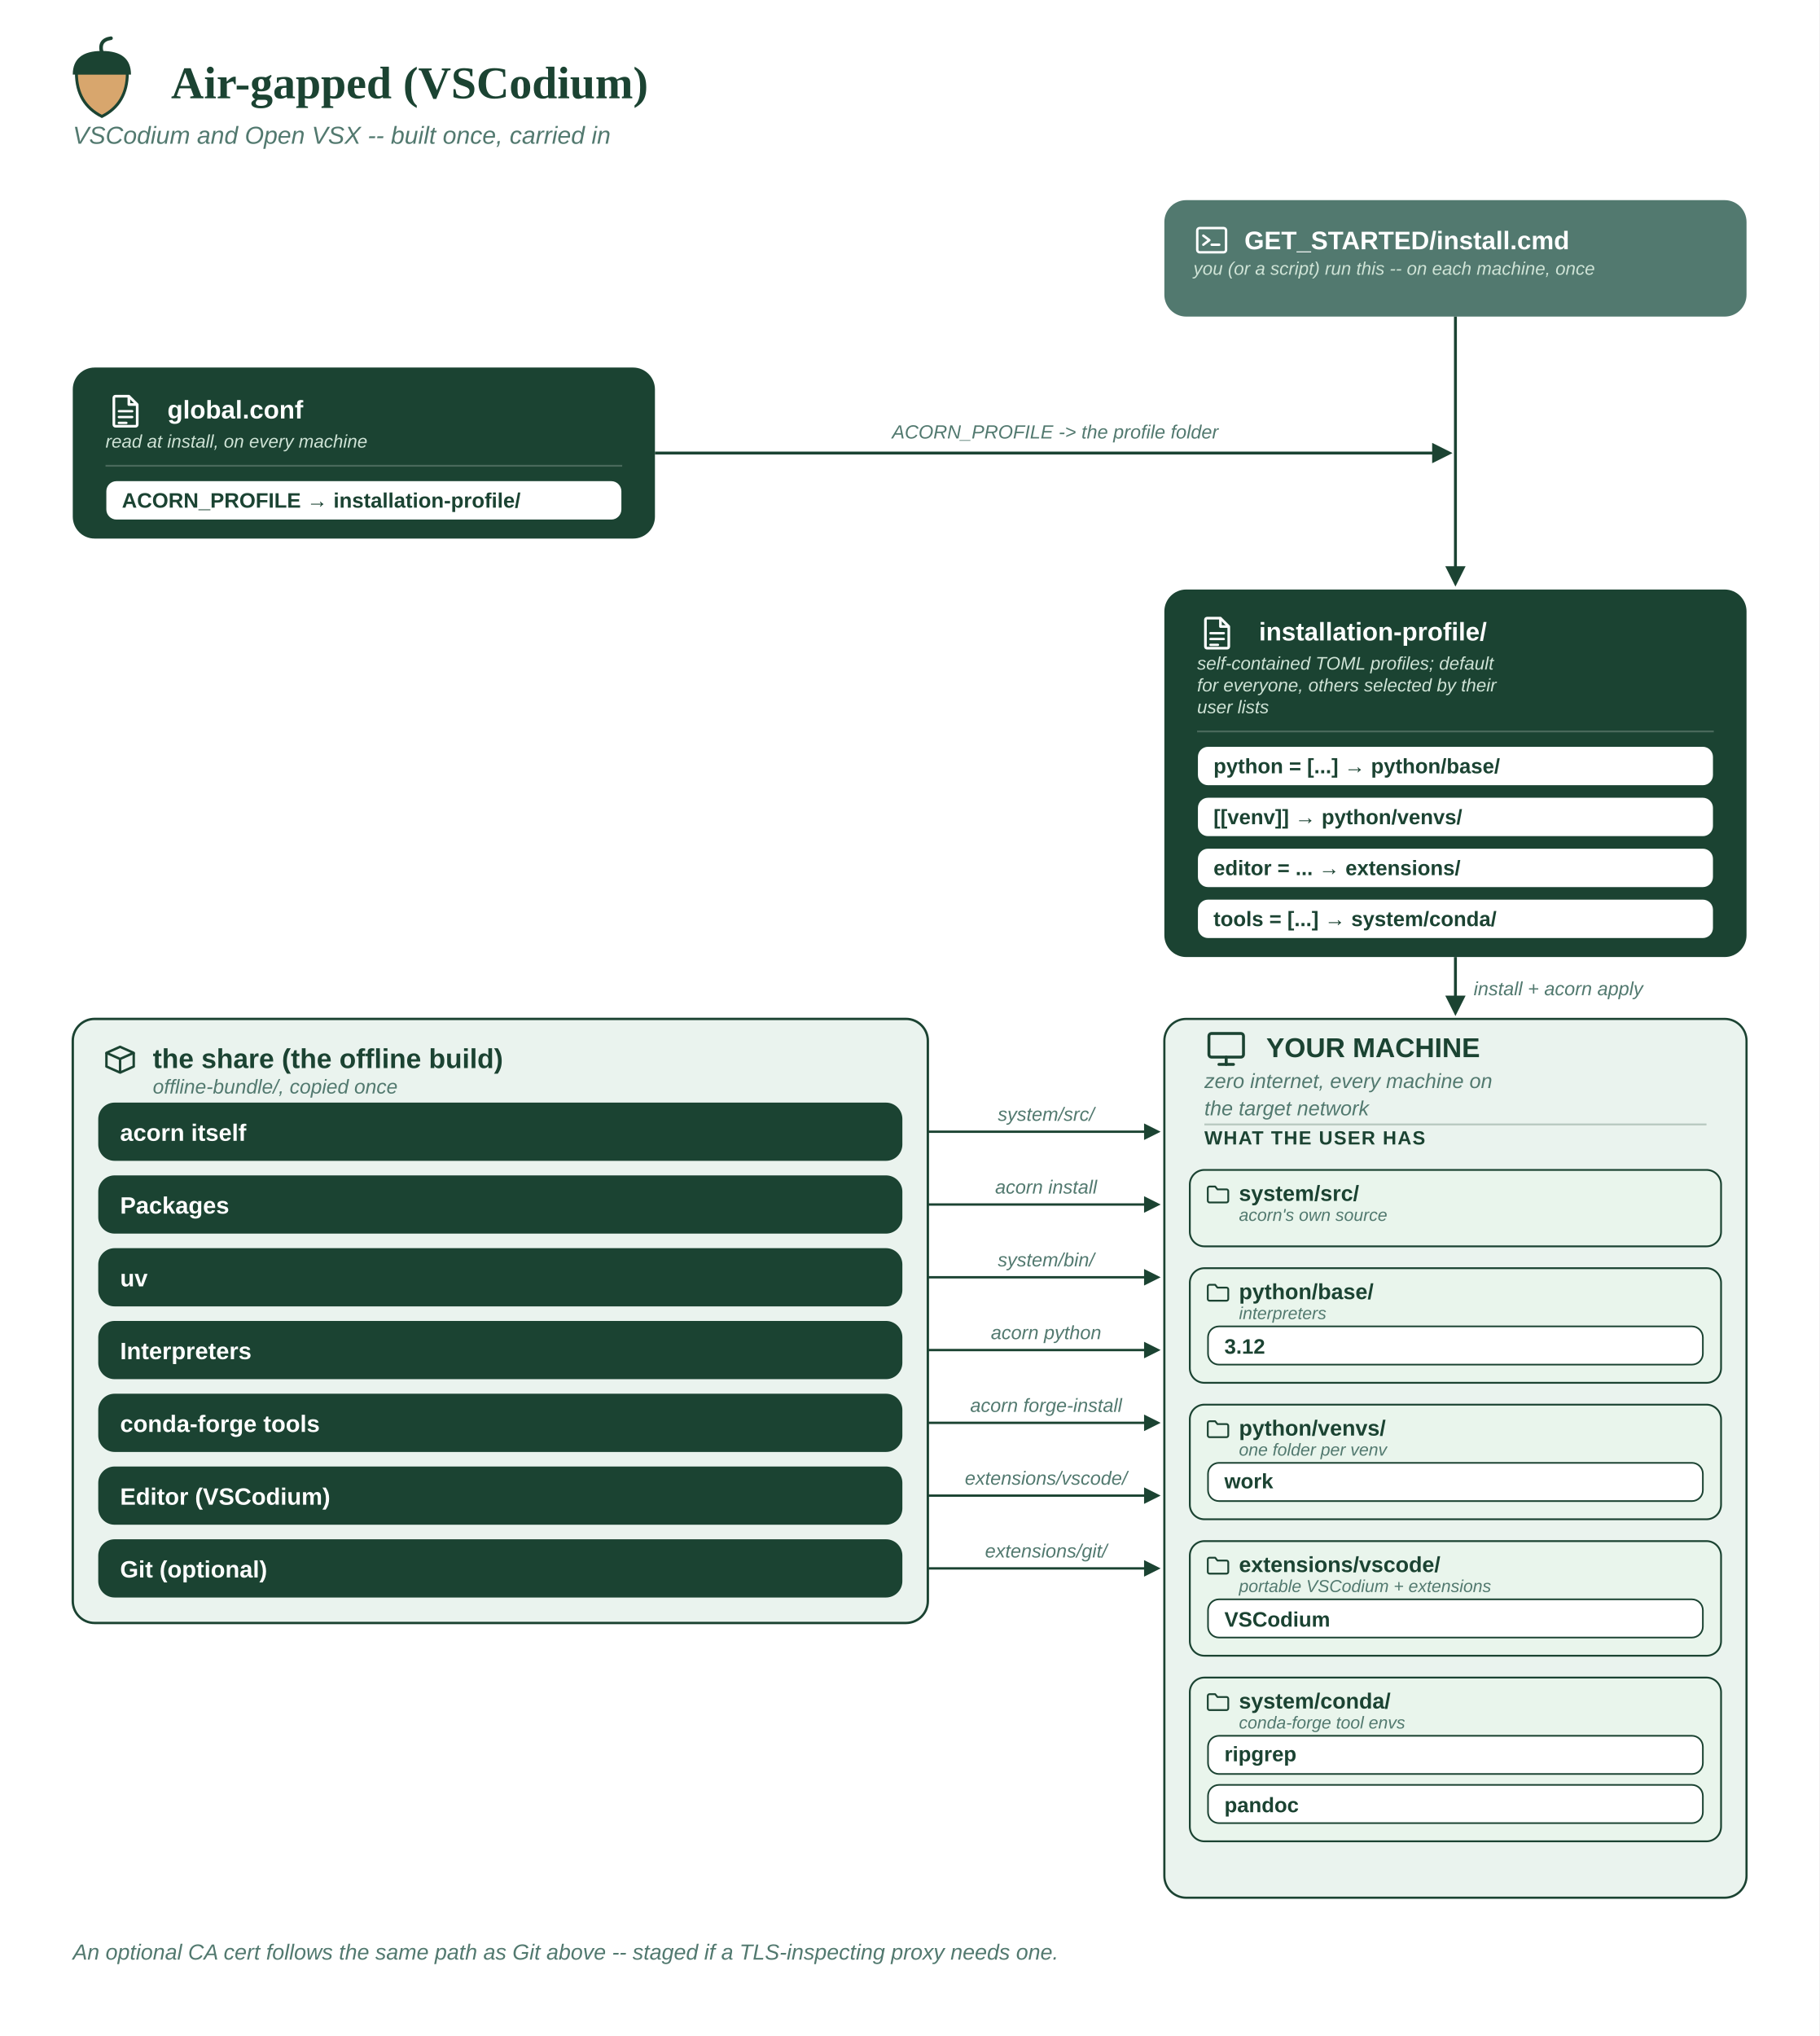
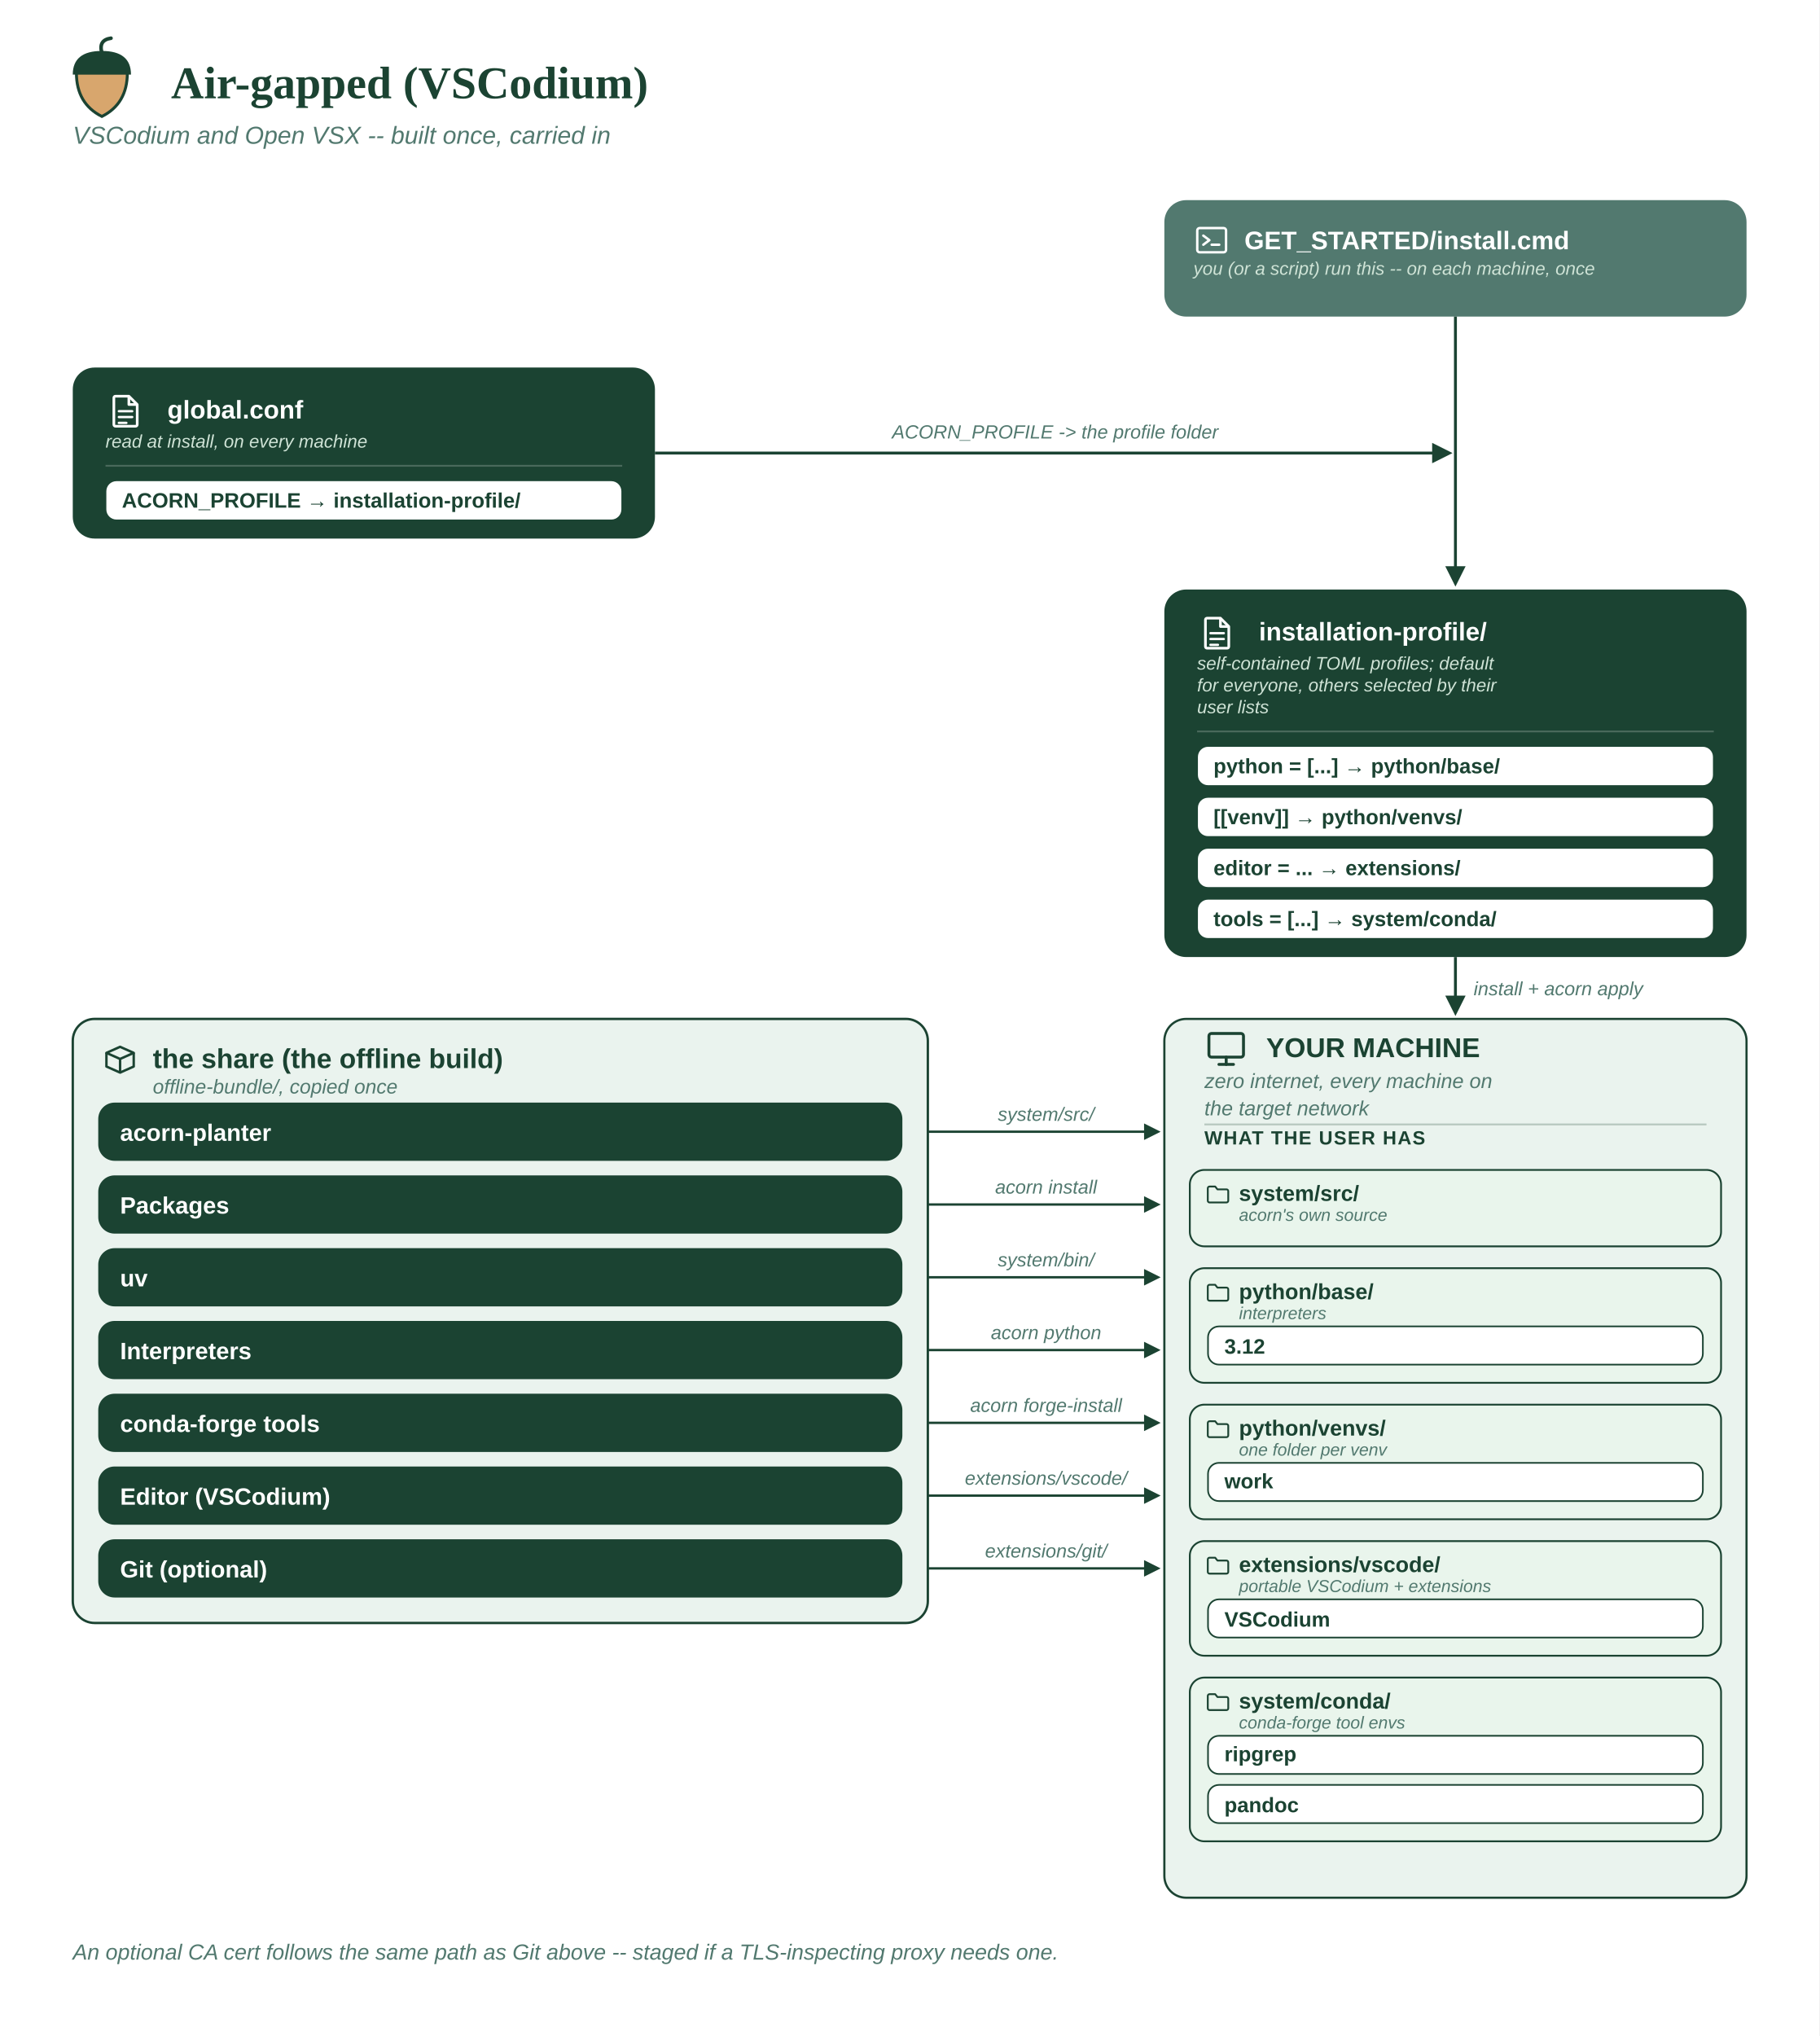
<svg xmlns="http://www.w3.org/2000/svg" viewBox="0 0 1000 1119" font-family="Arial, Helvetica, sans-serif">
  <defs>
    <defs>
      <style>
      .head  { font-family: Georgia, 'Times New Roman', serif; }
      .body  { font-family: Arial, Helvetica, sans-serif; }
      .fg    { fill: #1B4332; }
      .fw    { fill: #FFFFFF; }
      .fmute { fill: #52796F; }
    </style>
      <marker id="arrow" markerWidth="7" markerHeight="7" refX="5.5" refY="3.5" orient="auto">
        <path d="M0,0 L7,3.5 L0,7 Z" fill="#1B4332" />
      </marker>
      <symbol id="ic-cloud" viewBox="0 0 24 24">
        <path d="M6.5 18 C3.5 18 2 15.8 2 13.8 C2 11.6 3.8 10 5.8 10.1 C6.4 7.6 8.7 6 11.2 6.3 C13.6 6.6 15.4 8.6 15.5 11 C17.9 11.1 20 13 20 15.3 C20 17.4 18.2 18 17 18 Z" fill="none" stroke="currentColor" stroke-width="1.6" stroke-linejoin="round" />
      </symbol>
      <symbol id="ic-box" viewBox="0 0 24 24">
        <path d="M3 8 L12 4 L21 8 L12 12 Z" fill="none" stroke="currentColor" stroke-width="1.6" stroke-linejoin="round" />
        <path d="M3 8 V17 L12 21 V12" fill="none" stroke="currentColor" stroke-width="1.6" stroke-linejoin="round" />
        <path d="M21 8 V17 L12 21" fill="none" stroke="currentColor" stroke-width="1.6" stroke-linejoin="round" />
      </symbol>
      <symbol id="ic-server" viewBox="0 0 24 24">
        <rect x="3" y="4" width="18" height="6" rx="1.3" fill="none" stroke="currentColor" stroke-width="1.6" />
        <rect x="3" y="14" width="18" height="6" rx="1.3" fill="none" stroke="currentColor" stroke-width="1.6" />
        <circle cx="7" cy="7" r="1" fill="currentColor" />
        <circle cx="7" cy="17" r="1" fill="currentColor" />
      </symbol>
      <symbol id="ic-monitor" viewBox="0 0 24 24">
        <rect x="2.5" y="4" width="19" height="13" rx="1.4" fill="none" stroke="currentColor" stroke-width="1.6" />
        <line x1="8" y1="21" x2="16" y2="21" stroke="currentColor" stroke-width="1.6" stroke-linecap="round" />
        <line x1="12" y1="17" x2="12" y2="21" stroke="currentColor" stroke-width="1.6" stroke-linecap="round" />
      </symbol>
      <symbol id="ic-folder" viewBox="0 0 24 24">
        <path d="M3 6.5 C3 5.7 3.7 5 4.5 5 H9.5 L11.5 7.5 H19.5 C20.3 7.5 21 8.2 21 9 V17.5 C21 18.3 20.3 19 19.5 19 H4.5 C3.7 19 3 18.3 3 17.5 Z" fill="none" stroke="currentColor" stroke-width="1.6" stroke-linejoin="round" />
      </symbol>
      <symbol id="ic-doc" viewBox="0 0 24 24">
        <path d="M6 3 H14 L19 8 V20 C19 20.6 18.6 21 18 21 H6 C5.4 21 5 20.6 5 20 V4 C5 3.4 5.4 3 6 3 Z" fill="none" stroke="currentColor" stroke-width="1.6" stroke-linejoin="round" />
        <path d="M14 3 V8 H19" fill="none" stroke="currentColor" stroke-width="1.6" stroke-linejoin="round" />
        <line x1="8" y1="12" x2="16" y2="12" stroke="currentColor" stroke-width="1.4" stroke-linecap="round" />
        <line x1="8" y1="15.5" x2="16" y2="15.5" stroke="currentColor" stroke-width="1.4" stroke-linecap="round" />
        <line x1="8" y1="19" x2="12.5" y2="19" stroke="currentColor" stroke-width="1.4" stroke-linecap="round" />
      </symbol>
      <symbol id="ic-terminal" viewBox="0 0 24 24">
        <rect x="2.5" y="4" width="19" height="16" rx="1.6" fill="none" stroke="currentColor" stroke-width="1.6" />
        <path d="M6.5 9 L10.5 12 L6.5 15" fill="none" stroke="currentColor" stroke-width="1.6" stroke-linecap="round" stroke-linejoin="round" />
        <line x1="12" y1="15" x2="17" y2="15" stroke="currentColor" stroke-width="1.6" stroke-linecap="round" />
      </symbol>
    </defs>
  </defs>
  <rect x="0" y="0" width="1000" height="1119" fill="#FFFFFF" />
  <g transform="translate(40,20)">
    <path d="M2 20 Q2 37 16 44 Q30 37 30 20 Z" fill="#D8A66D" stroke="#1B4332" stroke-width="1.6" />
    <path d="M0 21 Q0 8 16 8 Q32 8 32 21 Z" fill="#1B4332" />
    <path d="M16 9 Q14 2 21 1" stroke="#1B4332" stroke-width="2" stroke-linecap="round" fill="none" />
  </g>
  <text x="94" y="54" class="head fg" font-size="25" font-weight="700">Air-gapped (VSCodium)</text>
  <text x="40" y="79" class="body fmute" font-size="13.5" font-style="italic">VSCodium and Open VSX -- built once, carried in</text>
  <rect x="640" y="110" width="320" height="64" rx="12" fill="#52796F" />
  <use href="#ic-terminal" x="656" y="122" width="20" height="20" color="#FFFFFF" />
  <text x="684" y="137" class="body fw" font-size="14.0" font-weight="700">GET_STARTED/install.cmd</text>
  <text x="656" y="151" class="body" fill="#CFE3D6" font-size="10" font-style="italic">you (or a script) run this -- on each machine, once</text>
  <line x1="800" y1="174" x2="800" y2="320" stroke="#1B4332" stroke-width="1.6" marker-end="url(#arrow)" />
  <rect x="40" y="202" width="320" height="94" rx="12" fill="#1B4332" />
  <use href="#ic-doc" x="58" y="215" width="22" height="22" color="#FFFFFF" />
  <text x="92" y="230" class="body fw" font-size="14" font-weight="700">global.conf</text>
  <text x="58" y="246" class="body" fill="#CFE3D6" font-size="10" font-style="italic">read at install, on every machine</text>
  <line x1="58" y1="256" x2="342" y2="256" stroke="#FFFFFF" stroke-width="1" opacity="0.2" />
  <rect x="58" y="264" width="284" height="22" rx="6" fill="#FFFFFF" stroke="#1B4332" stroke-width="0.9" />
  <text x="67" y="279" class="body fg" font-size="11.5" font-weight="600">ACORN_PROFILE  →  installation-profile/</text>
  <line x1="360" y1="249" x2="796" y2="249" stroke="#1B4332" stroke-width="1.6" marker-end="url(#arrow)" />
  <text x="580" y="241" text-anchor="middle" class="body fmute" font-size="10.5" font-style="italic">ACORN_PROFILE -&gt; the profile folder</text>
  <rect x="640" y="324" width="320" height="202" rx="12" fill="#1B4332" />
  <use href="#ic-doc" x="658" y="337" width="22" height="22" color="#FFFFFF" />
  <text x="692" y="352" class="body fw" font-size="14.0" font-weight="700">installation-profile/</text>
  <text x="658" y="368" class="body" fill="#CFE3D6" font-size="10" font-style="italic">self-contained TOML profiles; default</text>
  <text x="658" y="380" class="body" fill="#CFE3D6" font-size="10" font-style="italic">for everyone, others selected by their</text>
  <text x="658" y="392" class="body" fill="#CFE3D6" font-size="10" font-style="italic">user lists</text>
  <line x1="658" y1="402" x2="942" y2="402" stroke="#FFFFFF" stroke-width="1" opacity="0.2" />
  <rect x="658" y="410" width="284" height="22" rx="6" fill="#FFFFFF" stroke="#1B4332" stroke-width="0.9" />
  <text x="667" y="425" class="body fg" font-size="11.5" font-weight="600">python = [...]  →  python/base/</text>
  <rect x="658" y="438" width="284" height="22" rx="6" fill="#FFFFFF" stroke="#1B4332" stroke-width="0.9" />
  <text x="667" y="453" class="body fg" font-size="11.5" font-weight="600">[[venv]]  →  python/venvs/</text>
  <rect x="658" y="466" width="284" height="22" rx="6" fill="#FFFFFF" stroke="#1B4332" stroke-width="0.9" />
  <text x="667" y="481" class="body fg" font-size="11.5" font-weight="600">editor = ...  →  extensions/</text>
  <rect x="658" y="494" width="284" height="22" rx="6" fill="#FFFFFF" stroke="#1B4332" stroke-width="0.9" />
  <text x="667" y="509" class="body fg" font-size="11.5" font-weight="600">tools = [...]  →  system/conda/</text>
  <line x1="800" y1="526" x2="800" y2="556" stroke="#1B4332" stroke-width="1.6" marker-end="url(#arrow)" />
  <text x="810" y="547" class="body fmute" font-size="10.5" font-style="italic">install + acorn apply</text>
  <rect x="640" y="560" width="320" height="483" rx="12" fill="#EAF3EE" stroke="#1B4332" stroke-width="1.2" />
  <use href="#ic-monitor" x="662" y="564" width="24" height="24" color="#1B4332" />
  <text x="696" y="581" class="body fg" font-size="15" font-weight="700">YOUR MACHINE</text>
  <text x="662" y="598" class="body fmute" font-size="11.3" font-style="italic">zero internet, every machine on</text>
  <text x="662" y="613" class="body fmute" font-size="11.3" font-style="italic">the target network</text>
  <line x1="662" y1="618" x2="938" y2="618" stroke="#1B4332" stroke-width="1" opacity="0.25" />
  <text x="662" y="629" class="body fg" font-size="10.5" font-weight="700" letter-spacing="0.6">WHAT THE USER HAS</text>
  <rect x="654" y="643" width="292" height="42" rx="8" fill="#E9F5EC" stroke="#1B4332" stroke-width="1" />
  <use href="#ic-folder" x="662" y="649" width="15" height="15" color="#1B4332" />
  <text x="681" y="660" class="body fg" font-size="12.0" font-weight="700">system/src/</text>
  <text x="681" y="671" class="body fmute" font-size="9.5" font-style="italic">acorn's own source</text>
  <rect x="654" y="697" width="292" height="63" rx="8" fill="#E9F5EC" stroke="#1B4332" stroke-width="1" />
  <use href="#ic-folder" x="662" y="703" width="15" height="15" color="#1B4332" />
  <text x="681" y="714" class="body fg" font-size="12.0" font-weight="700">python/base/</text>
  <text x="681" y="725" class="body fmute" font-size="9.5" font-style="italic">interpreters</text>
  <rect x="664" y="729" width="272" height="21" rx="6" fill="#FFFFFF" stroke="#1B4332" stroke-width="0.9" />
  <text x="673" y="744" class="body fg" font-size="11.5" font-weight="600">3.12</text>
  <rect x="654" y="772" width="292" height="63" rx="8" fill="#E9F5EC" stroke="#1B4332" stroke-width="1" />
  <use href="#ic-folder" x="662" y="778" width="15" height="15" color="#1B4332" />
  <text x="681" y="789" class="body fg" font-size="12.0" font-weight="700">python/venvs/</text>
  <text x="681" y="800" class="body fmute" font-size="9.5" font-style="italic">one folder per venv</text>
  <rect x="664" y="804" width="272" height="21" rx="6" fill="#FFFFFF" stroke="#1B4332" stroke-width="0.9" />
  <text x="673" y="818" class="body fg" font-size="11.5" font-weight="600">work</text>
  <rect x="654" y="847" width="292" height="63" rx="8" fill="#E9F5EC" stroke="#1B4332" stroke-width="1" />
  <use href="#ic-folder" x="662" y="853" width="15" height="15" color="#1B4332" />
  <text x="681" y="864" class="body fg" font-size="12.0" font-weight="700">extensions/vscode/</text>
  <text x="681" y="875" class="body fmute" font-size="9.5" font-style="italic">portable VSCodium + extensions</text>
  <rect x="664" y="879" width="272" height="21" rx="6" fill="#FFFFFF" stroke="#1B4332" stroke-width="0.9" />
  <text x="673" y="894" class="body fg" font-size="11.5" font-weight="600">VSCodium</text>
  <rect x="654" y="922" width="292" height="90" rx="8" fill="#E9F5EC" stroke="#1B4332" stroke-width="1" />
  <use href="#ic-folder" x="662" y="928" width="15" height="15" color="#1B4332" />
  <text x="681" y="939" class="body fg" font-size="12.0" font-weight="700">system/conda/</text>
  <text x="681" y="950" class="body fmute" font-size="9.5" font-style="italic">conda-forge tool envs</text>
  <rect x="664" y="954" width="272" height="21" rx="6" fill="#FFFFFF" stroke="#1B4332" stroke-width="0.9" />
  <text x="673" y="968" class="body fg" font-size="11.5" font-weight="600">ripgrep</text>
  <rect x="664" y="981" width="272" height="21" rx="6" fill="#FFFFFF" stroke="#1B4332" stroke-width="0.9" />
  <text x="673" y="996" class="body fg" font-size="11.5" font-weight="600">pandoc</text>
  <rect x="40" y="560" width="470" height="332" rx="12" fill="#EAF3EE" stroke="#1B4332" stroke-width="1.3" />
  <use href="#ic-box" x="56" y="572" width="20" height="20" color="#1B4332" />
  <text x="84" y="587" class="body fg" font-size="15.0" font-weight="700">the share (the offline build)</text>
  <text x="84" y="601" class="body fmute" font-size="11.0" font-style="italic">offline-bundle/, copied once</text>
  <rect x="54" y="606" width="442" height="32" rx="9" fill="#1B4332" />
-   <text x="66" y="627" class="body fw" font-size="13.0" font-weight="700">acorn itself</text>
+   <text x="66" y="627" class="body fw" font-size="13.0" font-weight="700">acorn-planter</text>
  <line x1="510" y1="622" x2="636" y2="622" stroke="#1B4332" stroke-width="1.3" marker-end="url(#arrow)" />
  <text x="575" y="616" text-anchor="middle" class="body fmute" font-size="10.5" font-style="italic">system/src/</text>
  <rect x="54" y="646" width="442" height="32" rx="9" fill="#1B4332" />
  <text x="66" y="667" class="body fw" font-size="13.0" font-weight="700">Packages</text>
  <line x1="510" y1="662" x2="636" y2="662" stroke="#1B4332" stroke-width="1.3" marker-end="url(#arrow)" />
  <text x="575" y="656" text-anchor="middle" class="body fmute" font-size="10.5" font-style="italic">acorn install</text>
  <rect x="54" y="686" width="442" height="32" rx="9" fill="#1B4332" />
  <text x="66" y="707" class="body fw" font-size="13.0" font-weight="700">uv</text>
  <line x1="510" y1="702" x2="636" y2="702" stroke="#1B4332" stroke-width="1.3" marker-end="url(#arrow)" />
  <text x="575" y="696" text-anchor="middle" class="body fmute" font-size="10.5" font-style="italic">system/bin/</text>
  <rect x="54" y="726" width="442" height="32" rx="9" fill="#1B4332" />
  <text x="66" y="747" class="body fw" font-size="13.0" font-weight="700">Interpreters</text>
  <line x1="510" y1="742" x2="636" y2="742" stroke="#1B4332" stroke-width="1.3" marker-end="url(#arrow)" />
  <text x="575" y="736" text-anchor="middle" class="body fmute" font-size="10.5" font-style="italic">acorn python</text>
  <rect x="54" y="766" width="442" height="32" rx="9" fill="#1B4332" />
  <text x="66" y="787" class="body fw" font-size="13.0" font-weight="700">conda-forge tools</text>
  <line x1="510" y1="782" x2="636" y2="782" stroke="#1B4332" stroke-width="1.3" marker-end="url(#arrow)" />
  <text x="575" y="776" text-anchor="middle" class="body fmute" font-size="10.5" font-style="italic">acorn forge-install</text>
  <rect x="54" y="806" width="442" height="32" rx="9" fill="#1B4332" />
  <text x="66" y="827" class="body fw" font-size="13.0" font-weight="700">Editor (VSCodium)</text>
  <line x1="510" y1="822" x2="636" y2="822" stroke="#1B4332" stroke-width="1.3" marker-end="url(#arrow)" />
  <text x="575" y="816" text-anchor="middle" class="body fmute" font-size="10.5" font-style="italic">extensions/vscode/</text>
  <rect x="54" y="846" width="442" height="32" rx="9" fill="#1B4332" />
  <text x="66" y="867" class="body fw" font-size="13.0" font-weight="700">Git (optional)</text>
  <line x1="510" y1="862" x2="636" y2="862" stroke="#1B4332" stroke-width="1.3" marker-end="url(#arrow)" />
  <text x="575" y="856" text-anchor="middle" class="body fmute" font-size="10.5" font-style="italic">extensions/git/</text>
  <text x="40" y="1077" class="body fmute" font-size="12" font-style="italic">An optional CA cert follows the same path as Git above -- staged if a TLS-inspecting proxy needs one.</text>
</svg>
